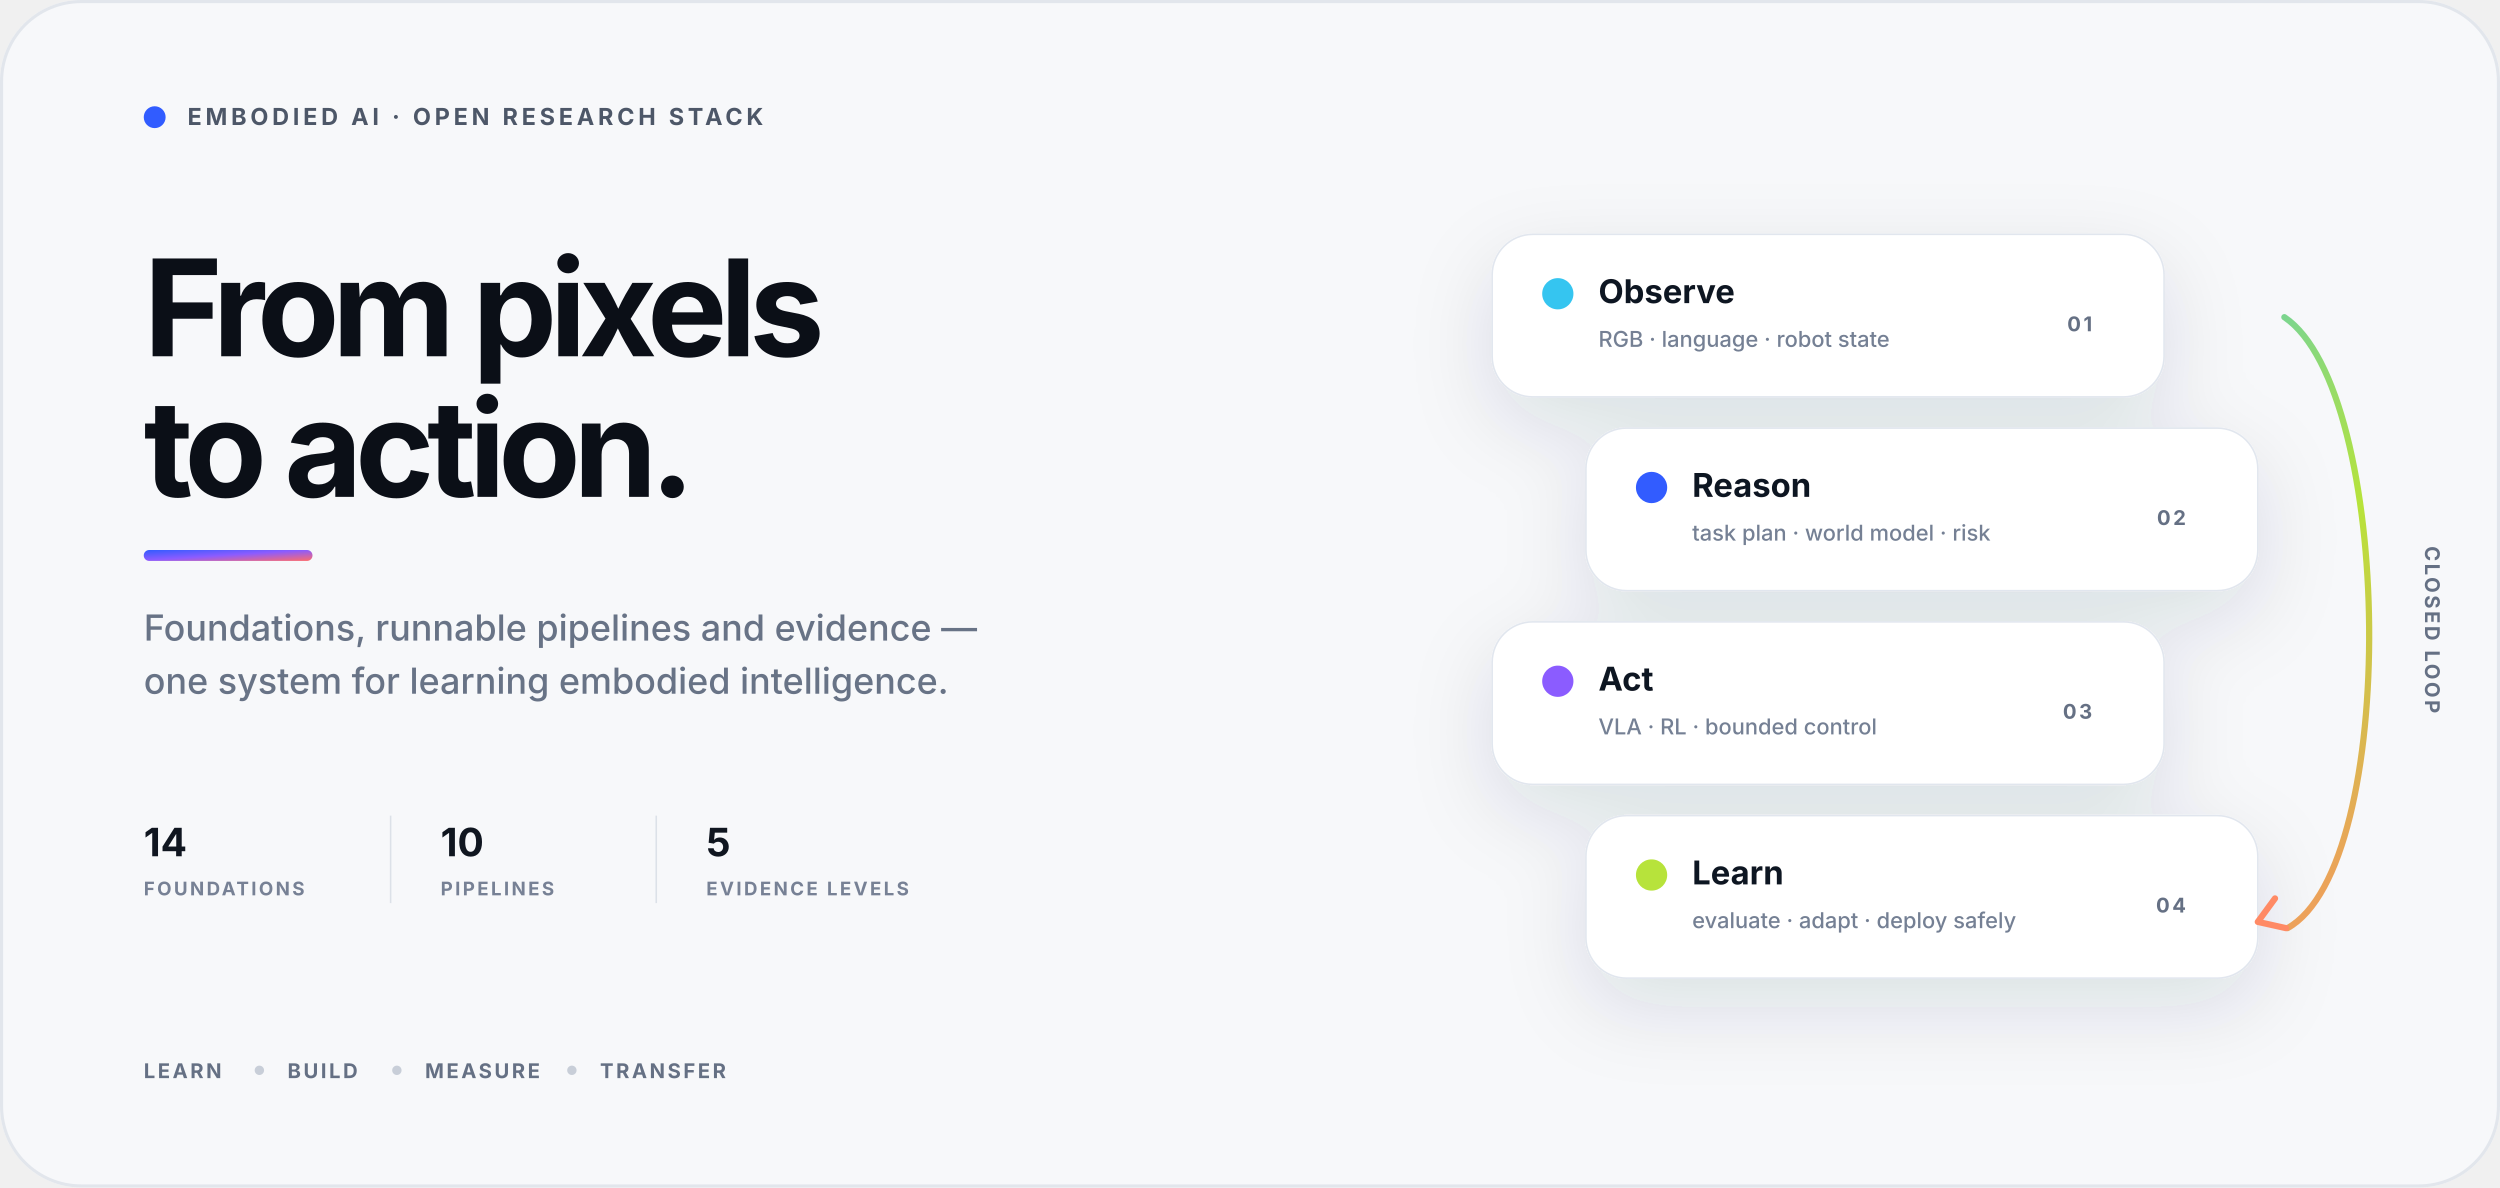
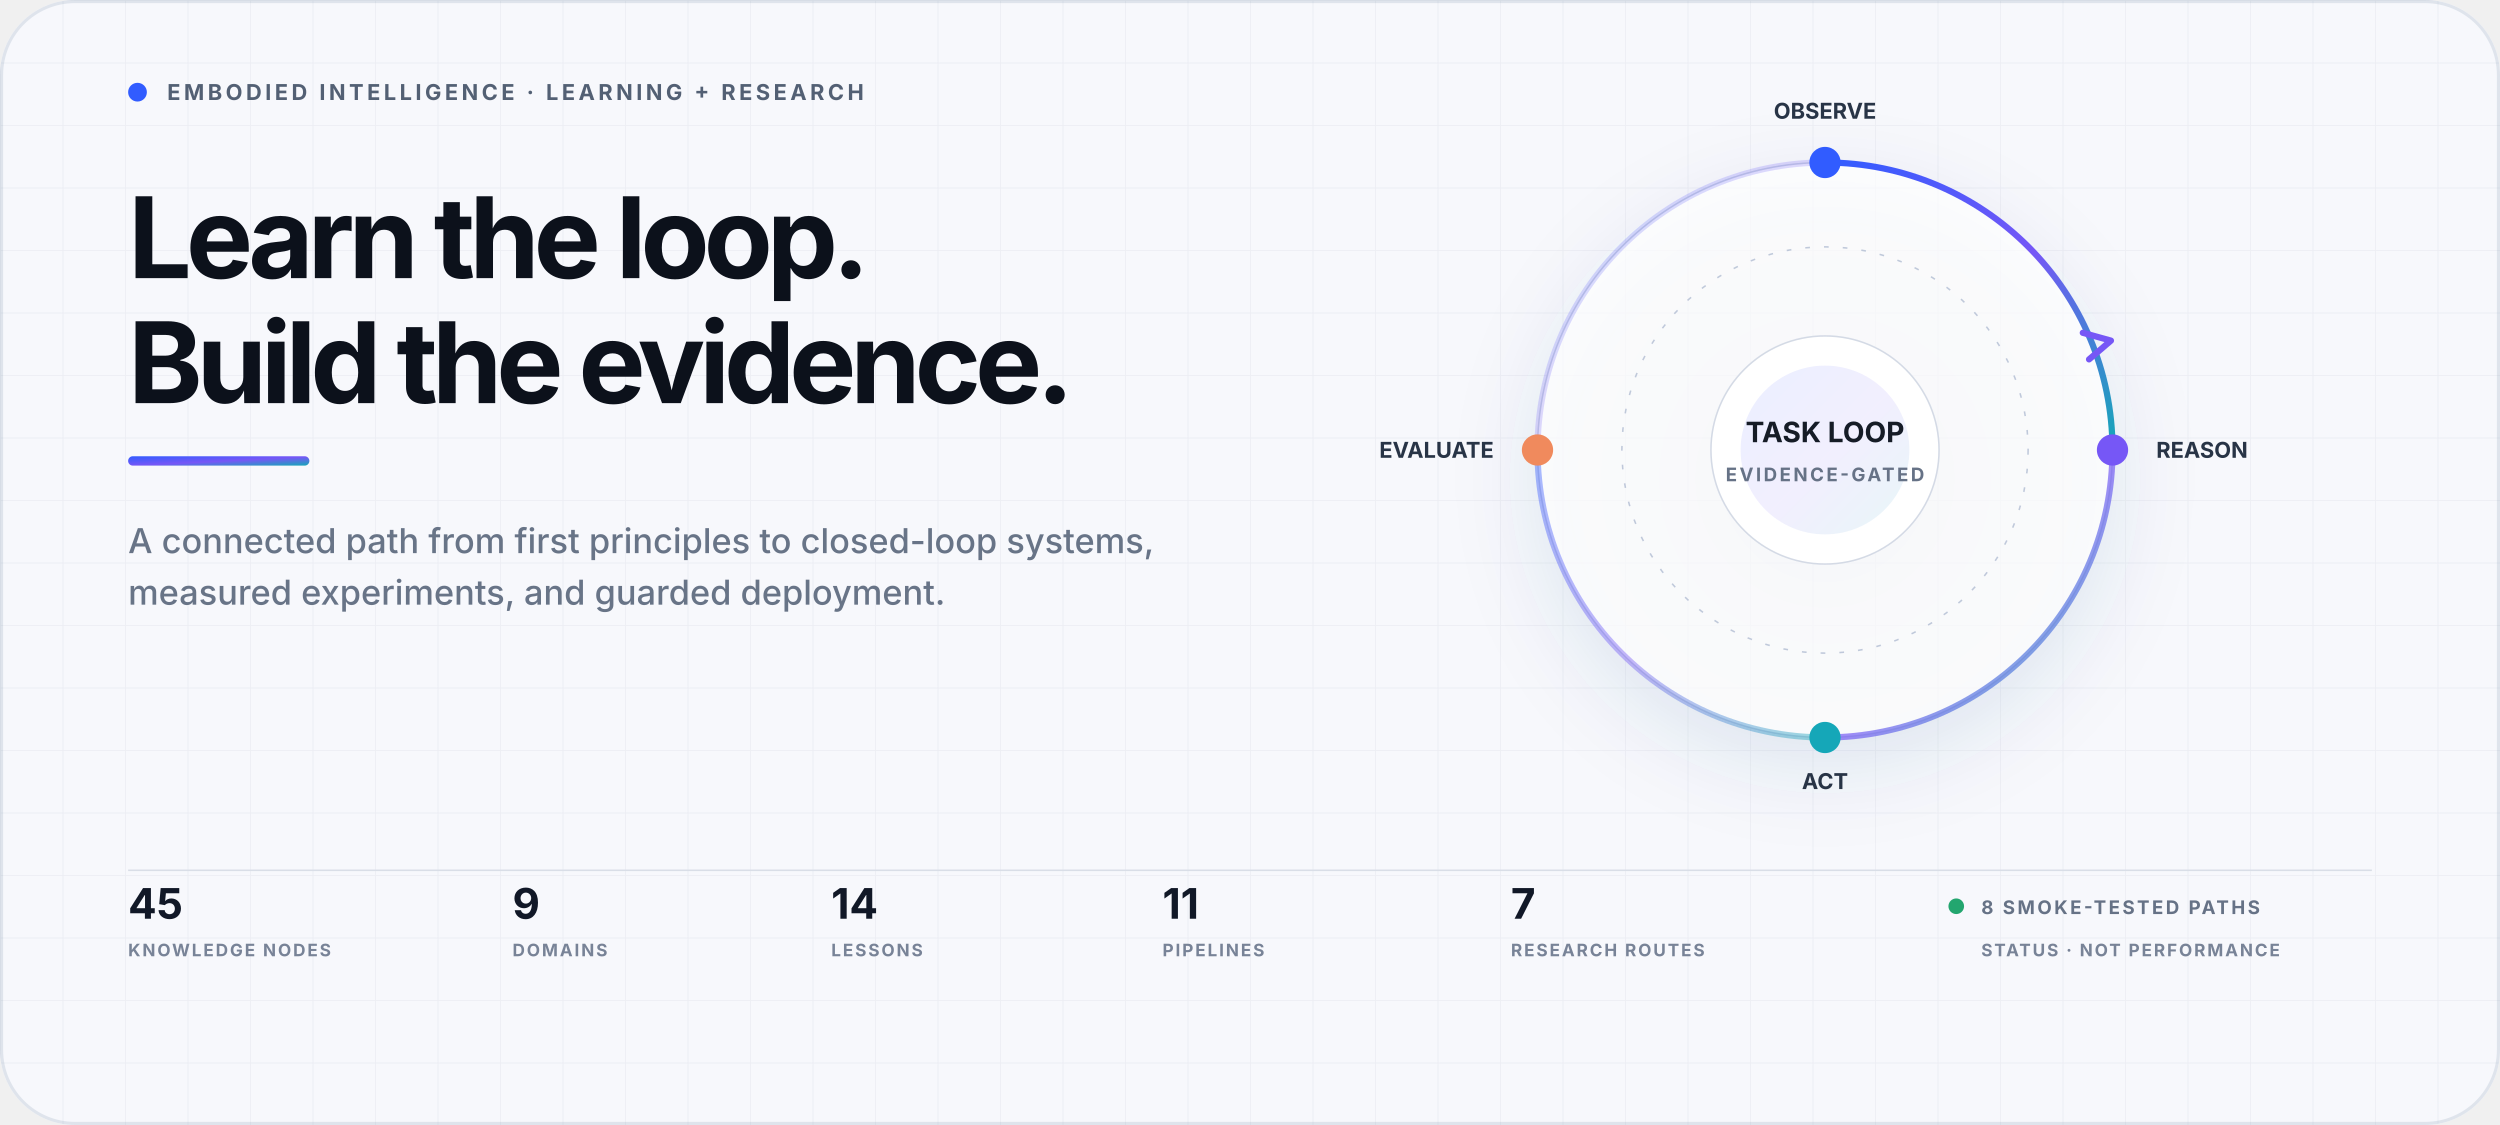
- <svg xmlns="http://www.w3.org/2000/svg" width="1600" height="760" viewBox="0 0 1600 760" role="img" aria-labelledby="title desc">
+ <svg xmlns="http://www.w3.org/2000/svg" width="1600" height="720" viewBox="0 0 1600 720" role="img" aria-labelledby="title desc">
  <defs>
    <linearGradient id="signal" x1="0" y1="0" x2="1" y2="1">
      <stop stop-color="#315CFF" />
-       <stop offset=".48" stop-color="#8B5CFF" />
-       <stop offset="1" stop-color="#FF6B6B" />
+       <stop offset=".52" stop-color="#7657F6" />
+       <stop offset="1" stop-color="#15A7B8" />
    </linearGradient>
-     <linearGradient id="loop" x1="980" y1="130" x2="1490" y2="650" gradientUnits="userSpaceOnUse">
-       <stop stop-color="#315CFF" />
-       <stop offset=".34" stop-color="#36C5F0" />
-       <stop offset=".7" stop-color="#B7E33A" />
-       <stop offset="1" stop-color="#FF8A65" />
-     </linearGradient>
-     <radialGradient id="wash" cx="0" cy="0" r="1" gradientTransform="translate(1290 350) rotate(135) scale(430)">
-       <stop stop-color="#DDE6FF" stop-opacity=".92" />
-       <stop offset=".5" stop-color="#EEF1FF" stop-opacity=".48" />
-       <stop offset="1" stop-color="#F7F8FA" stop-opacity="0" />
+     <radialGradient id="wash" cx="0" cy="0" r="1" gradientTransform="translate(1260 292) rotate(135) scale(430)">
+       <stop stop-color="#DCE5FF" stop-opacity=".9" />
+       <stop offset=".48" stop-color="#EDEBFF" stop-opacity=".52" />
+       <stop offset="1" stop-color="#F7F8FC" stop-opacity="0" />
    </radialGradient>
-     <filter id="shadow" x="-30%" y="-30%" width="160%" height="180%">
-       <feDropShadow dx="0" dy="18" stdDeviation="26" flood-color="#1A2A52" flood-opacity=".12" />
+     <pattern id="grid" width="40" height="40" patternUnits="userSpaceOnUse">
+       <path d="M40 0H0V40" fill="none" stroke="#65738A" stroke-opacity=".08" />
+     </pattern>
+     <filter id="soft" x="-50%" y="-50%" width="200%" height="200%">
+       <feDropShadow dx="0" dy="18" stdDeviation="28" flood-color="#36507F" flood-opacity=".16" />
    </filter>
-     <style>
-       .sans{font-family:Inter,-apple-system,BlinkMacSystemFont,"Segoe UI",Arial,sans-serif}
-       .eyebrow{font-size:15px;font-weight:700;letter-spacing:2.4px;fill:#4D5768}
-       .display{font-size:86px;font-weight:690;letter-spacing:-4.6px;fill:#0B0F17}
-       .body{font-size:23px;font-weight:450;fill:#687386}
-       .label{font-size:13px;font-weight:720;letter-spacing:1.6px;fill:#657084}
-       .cardTitle{font-size:21px;font-weight:680;fill:#111722}
-       .cardText{font-size:14px;font-weight:520;fill:#748094}
-       .metric{font-size:25px;font-weight:700;fill:#101620}
-       .metricLabel{font-size:12px;font-weight:700;letter-spacing:1.5px;fill:#778195}
-     </style>
+     <style>.s{font-family:Inter,-apple-system,BlinkMacSystemFont,"Segoe UI",Arial,sans-serif}.eyebrow{font-size:14px;font-weight:720;letter-spacing:2.2px;fill:#536074}.display{font-size:72px;font-weight:690;letter-spacing:-3.7px;fill:#0C111B}.body{font-size:22px;font-weight:450;fill:#687487}.label{font-size:12px;font-weight:720;letter-spacing:1.55px;fill:#667286}.node{font-size:14px;font-weight:700;fill:#283446}.core{font-size:18px;font-weight:700;fill:#121A28}.metric{font-size:27px;font-weight:720;fill:#111827}.metricLabel{font-size:11px;font-weight:720;letter-spacing:1.2px;fill:#788397}</style>
  </defs>
-   <rect width="1600" height="760" rx="52" fill="#F7F8FA" />
-   <rect x="1" y="1" width="1598" height="758" rx="51" fill="none" stroke="#E2E6EC" stroke-width="2" />
-   <circle cx="1290" cy="350" r="430" fill="url(#wash)" />
-   <g class="sans">
-     <g transform="translate(92 68)">
-       <circle cx="7" cy="7" r="7" fill="#315CFF" />
-       <text x="28" y="12" class="eyebrow">EMBODIED AI · OPEN RESEARCH STACK</text>
+   <rect width="1600" height="720" rx="48" fill="#F7F8FC" />
+   <rect x="1" y="1" width="1598" height="718" rx="47" fill="none" stroke="#DFE4EC" stroke-width="2" />
+   <rect width="1600" height="720" rx="48" fill="url(#grid)" />
+   <circle cx="1260" cy="292" r="430" fill="url(#wash)" />
+   <g class="s">
+     <g transform="translate(82 64)">
+       <circle cx="6" cy="-5" r="6" fill="#315CFF" />
+       <text x="25" class="eyebrow">EMBODIED INTELLIGENCE · LEARNING + RESEARCH</text>
    </g>
-     <text x="92" y="228" class="display">From pixels</text>
-     <text x="92" y="318" class="display">to action.</text>
-     <rect x="92" y="352" width="108" height="7" rx="3.5" fill="url(#signal)" />
-     <text x="92" y="410" class="body">Foundations, runnable pipelines and evidence —</text>
-     <text x="92" y="444" class="body">one system for learning embodied intelligence.</text>
-     <g transform="translate(92 548)">
+     <text x="82" y="178" class="display">Learn the loop.</text>
+     <text x="82" y="258" class="display">Build the evidence.</text>
+     <rect x="82" y="292" width="116" height="6" rx="3" fill="url(#signal)" />
+     <text x="82" y="354" class="body">A connected path from first principles to closed-loop systems,</text>
+     <text x="82" y="387" class="body">measured experiments, and guarded deployment.</text>
+     <g transform="translate(1168 288)" filter="url(#soft)">
+       <circle r="184" fill="#FFFFFF" fill-opacity=".66" stroke="#CBD3E1" />
+       <circle r="130" fill="none" stroke="#A8B5CC" stroke-opacity=".7" stroke-dasharray="3 9" />
+       <circle r="73" fill="#FFFFFF" stroke="#D4DAE5" />
+       <circle r="54" fill="url(#signal)" opacity=".1" />
+       <text y="-5" text-anchor="middle" class="core">TASK LOOP</text>
+       <text y="20" text-anchor="middle" class="label">EVIDENCE-GATED</text>
+     </g>
+     <path d="M1168 104a184 184 0 0 1 184 184" fill="none" stroke="url(#signal)" stroke-width="4" stroke-linecap="round" />
+     <path d="M1352 288a184 184 0 0 1-184 184" fill="none" stroke="url(#signal)" stroke-width="4" stroke-linecap="round" opacity=".68" />
+     <path d="M1168 472A184 184 0 0 1 984 288" fill="none" stroke="url(#signal)" stroke-width="4" stroke-linecap="round" opacity=".42" />
+     <path d="M984 288a184 184 0 0 1 184-184" fill="none" stroke="url(#signal)" stroke-width="4" stroke-linecap="round" opacity=".22" />
+     <g>
+       <circle cx="1168" cy="104" r="10" fill="#315CFF" />
+       <text x="1168" y="76" text-anchor="middle" class="node">OBSERVE</text>
+       <circle cx="1352" cy="288" r="10" fill="#7657F6" />
+       <text x="1380" y="293" class="node">REASON</text>
+       <circle cx="1168" cy="472" r="10" fill="#15A7B8" />
+       <text x="1168" y="505" text-anchor="middle" class="node">ACT</text>
+       <circle cx="984" cy="288" r="10" fill="#F08A5D" />
+       <text x="956" y="293" text-anchor="end" class="node">EVALUATE</text>
+     </g>
+     <path d="M1333 213l18 5-14 12" fill="none" stroke="#7657F6" stroke-width="4" stroke-linecap="round" stroke-linejoin="round" />
+     <g transform="translate(82 588)">
+       <path d="M0-31H1436" stroke="#D9DEE7" />
      <g>
+         <text y="0" class="metric">45</text>
+         <text y="24" class="metricLabel">KNOWLEDGE NODES</text>
+       </g>
+       <g transform="translate(246)">
+         <text y="0" class="metric">9</text>
+         <text y="24" class="metricLabel">DOMAINS</text>
+       </g>
+       <g transform="translate(450)">
        <text y="0" class="metric">14</text>
-         <text y="25" class="metricLabel">FOUNDATIONS</text>
+         <text y="24" class="metricLabel">LESSONS</text>
      </g>
-       <path d="M158 -26V30" stroke="#DCE1E8" />
-       <g transform="translate(190)">
-         <text y="0" class="metric">10</text>
-         <text y="25" class="metricLabel">PIPELINES</text>
+       <g transform="translate(662)">
+         <text y="0" class="metric">11</text>
+         <text y="24" class="metricLabel">PIPELINES</text>
      </g>
-       <path d="M328 -26V30" stroke="#DCE1E8" />
-       <g transform="translate(360)">
-         <text y="0" class="metric">5</text>
-         <text y="25" class="metricLabel">EVIDENCE LEVELS</text>
+       <g transform="translate(885)">
+         <text y="0" class="metric">7</text>
+         <text y="24" class="metricLabel">RESEARCH ROUTES</text>
      </g>
-     </g>
-     <g filter="url(#shadow)">
-       <g transform="translate(955 150)">
-         <rect width="430" height="104" rx="26" fill="#FFFFFF" stroke="#E1E6EE" />
-         <circle cx="42" cy="38" r="10" fill="#36C5F0" />
-         <text x="68" y="44" class="cardTitle">Observe</text>
-         <text x="68" y="72" class="cardText">RGB · language · robot state</text>
-         <text x="384" y="62" text-anchor="end" class="label">01</text>
+       <g transform="translate(1170)">
+         <circle cy="-8" r="5" fill="#23A66F" />
+         <text x="16" y="-3" class="label">8 SMOKE-TESTED PATHS</text>
+         <text x="16" y="24" class="metricLabel">STATUS · NOT PERFORMANCE</text>
      </g>
-       <g transform="translate(1015 274)">
-         <rect width="430" height="104" rx="26" fill="#FFFFFF" stroke="#E1E6EE" />
-         <circle cx="42" cy="38" r="10" fill="#315CFF" />
-         <text x="68" y="44" class="cardTitle">Reason</text>
-         <text x="68" y="72" class="cardText">task plan · world model · risk</text>
-         <text x="384" y="62" text-anchor="end" class="label">02</text>
-       </g>
-       <g transform="translate(955 398)">
-         <rect width="430" height="104" rx="26" fill="#FFFFFF" stroke="#E1E6EE" />
-         <circle cx="42" cy="38" r="10" fill="#8B5CFF" />
-         <text x="68" y="44" class="cardTitle">Act</text>
-         <text x="68" y="72" class="cardText">VLA · RL · bounded control</text>
-         <text x="384" y="62" text-anchor="end" class="label">03</text>
-       </g>
-       <g transform="translate(1015 522)">
-         <rect width="430" height="104" rx="26" fill="#FFFFFF" stroke="#E1E6EE" />
-         <circle cx="42" cy="38" r="10" fill="#B7E33A" />
-         <text x="68" y="44" class="cardTitle">Learn</text>
-         <text x="68" y="72" class="cardText">evaluate · adapt · deploy safely</text>
-         <text x="384" y="62" text-anchor="end" class="label">04</text>
-       </g>
-     </g>
-     <path d="M1462 203C1532 250 1536 554 1464 594" fill="none" stroke="url(#loop)" stroke-width="4" stroke-linecap="round" />
-     <path d="M1463 594l-18-4 11-15" fill="none" stroke="#FF8A65" stroke-width="4" stroke-linecap="round" stroke-linejoin="round" />
-     <text x="1552" y="403" transform="rotate(90 1552 403)" text-anchor="middle" class="label">CLOSED LOOP</text>
-     <g transform="translate(92 690)">
-       <text class="label">LEARN</text>
-       <circle cx="74" cy="-5" r="3" fill="#C8CED8" />
-       <text x="92" class="label">BUILD</text>
-       <circle cx="162" cy="-5" r="3" fill="#C8CED8" />
-       <text x="180" class="label">MEASURE</text>
-       <circle cx="274" cy="-5" r="3" fill="#C8CED8" />
-       <text x="292" class="label">TRANSFER</text>
    </g>
  </g>
</svg>
